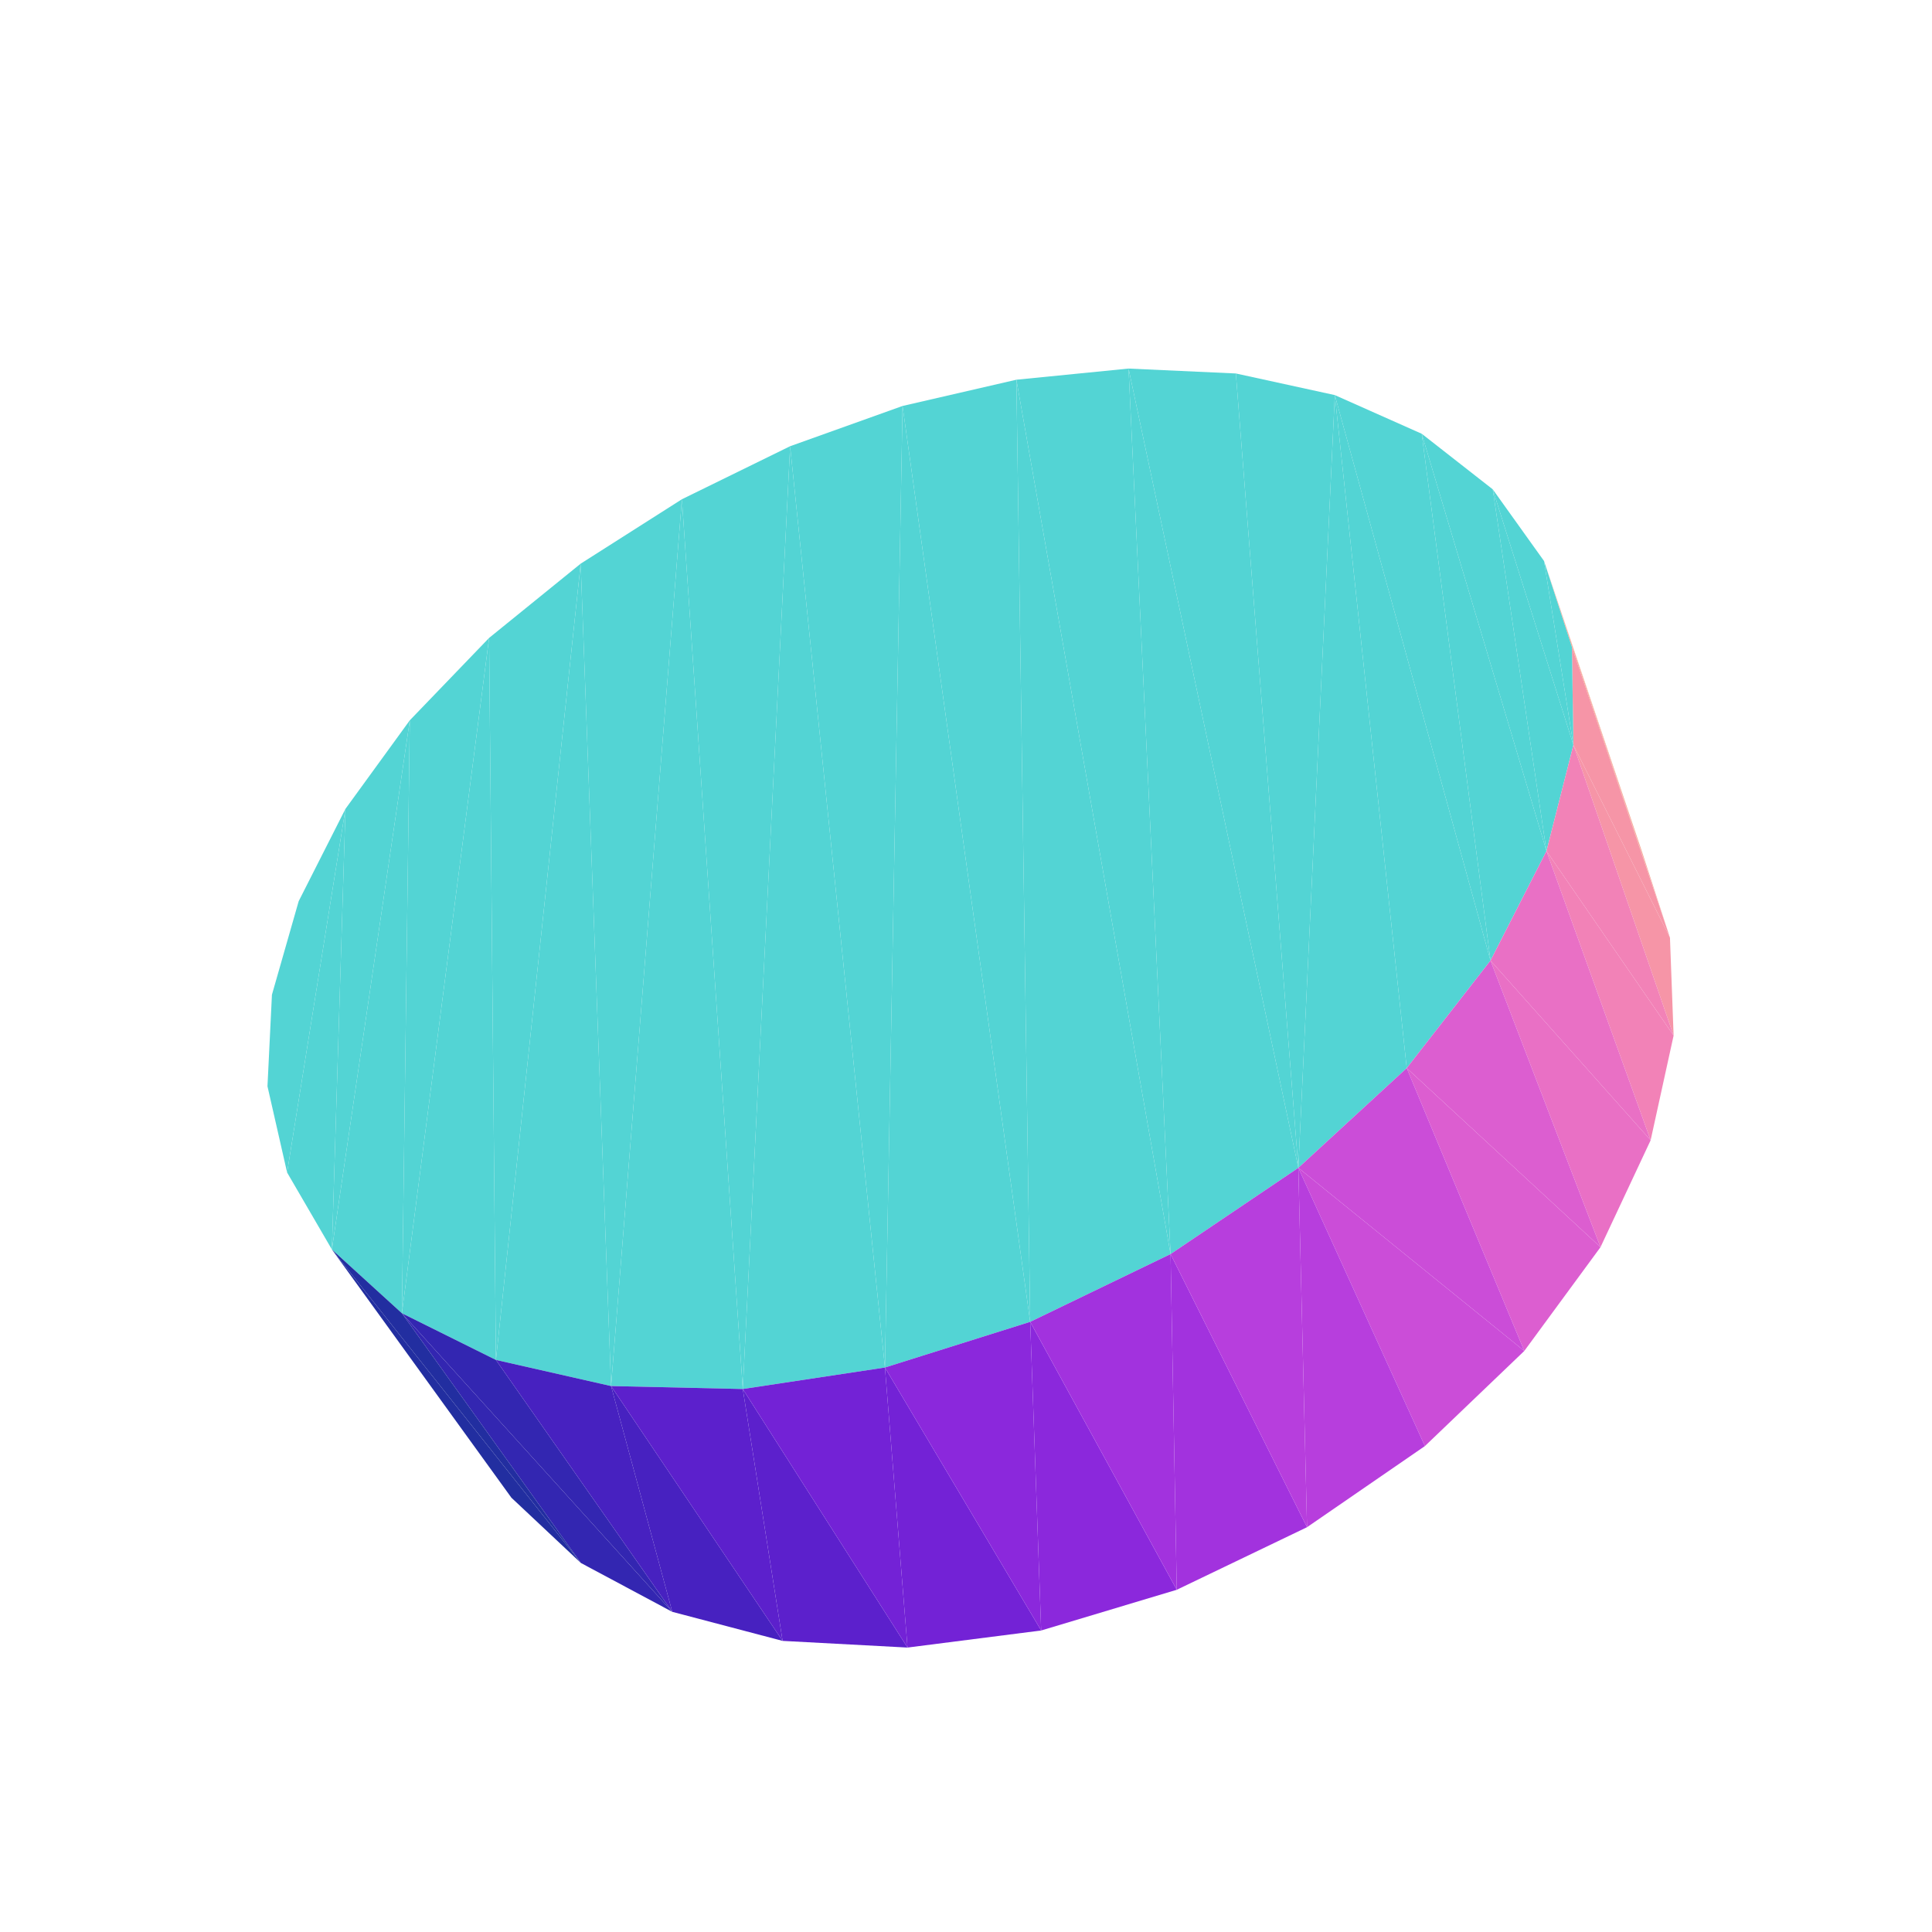
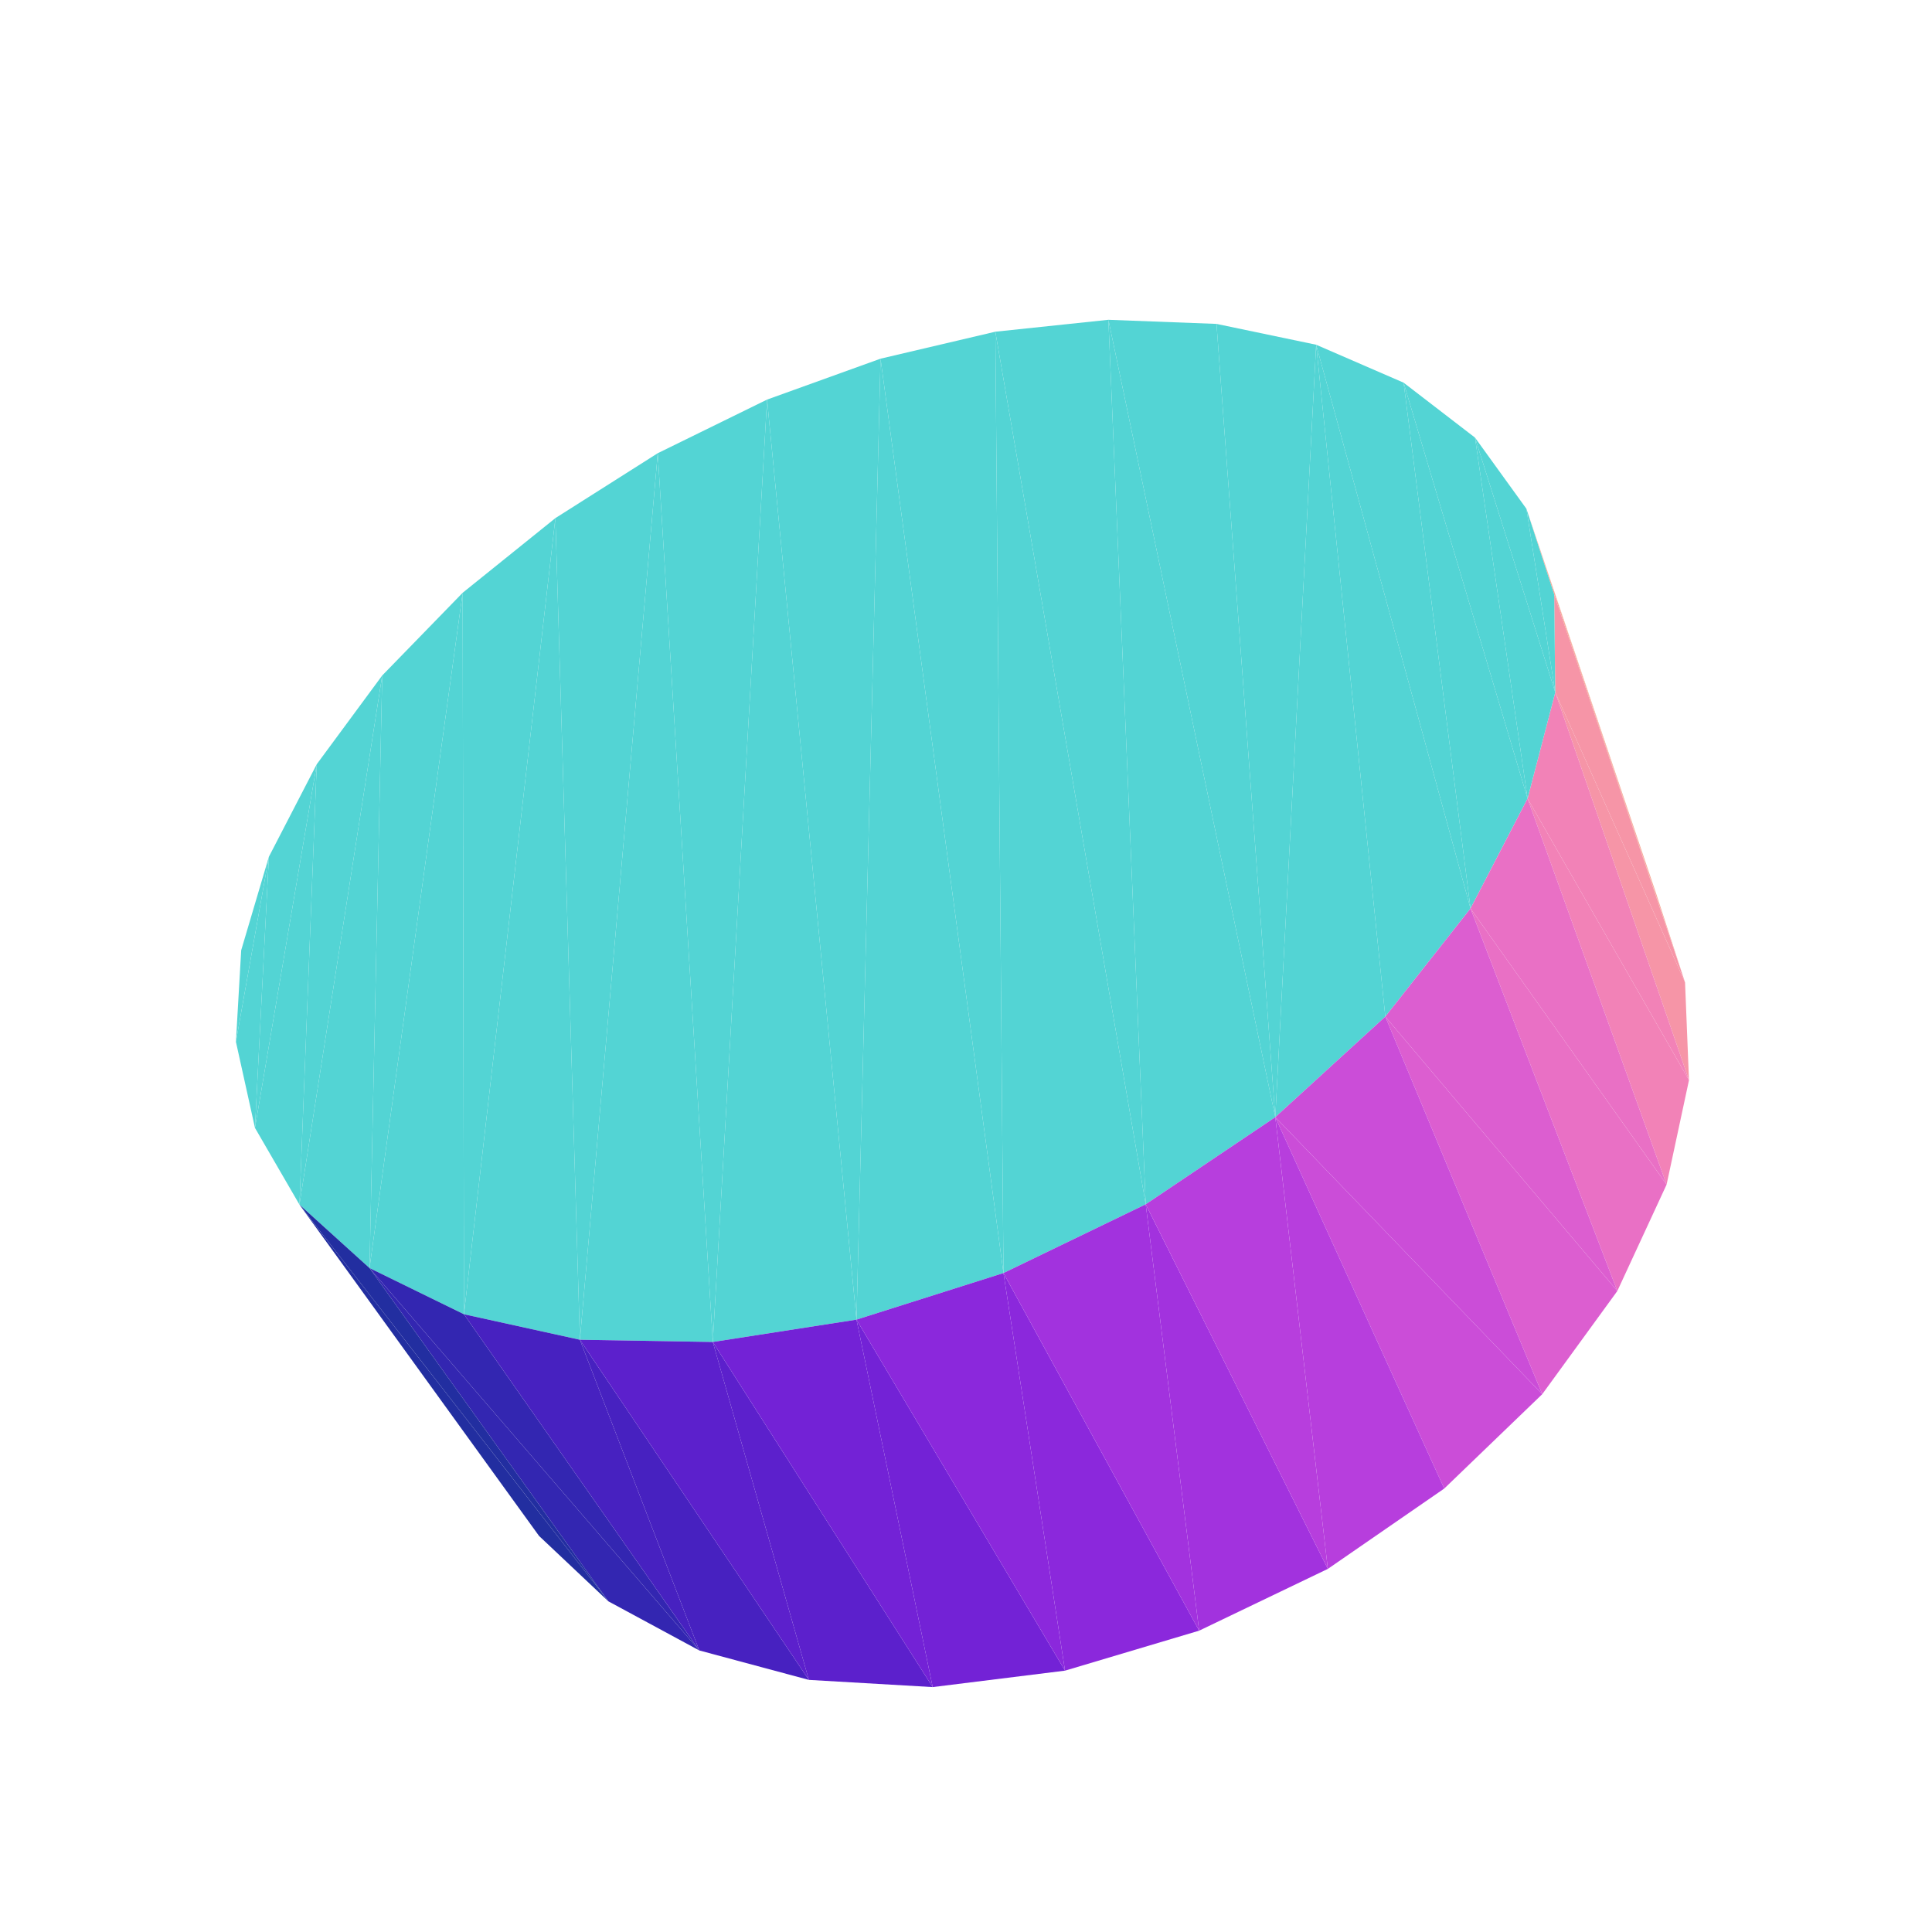
<svg xmlns="http://www.w3.org/2000/svg" viewBox="-250 -250 500 500" width="500" height="500">
-   <path d="M-160.593,-40.674L-164.108,73.364L-143.943,-63.584zM-143.943,-63.584L-145.984,89.87L-123.424,-84.906zM-172.701,-16.773L-175.7,53.441L-160.593,-40.674zM-123.424,-84.906L-121.654,101.95L-99.721,-104.126zM-99.721,-104.126L-91.856,108.709L-73.521,-120.796zM-180.778,31.134L-172.701,-16.773L-179.623,7.429zM-73.521,-120.796L-57.767,109.476L-45.517,-134.518zM-45.517,-134.518L-20.977,103.913L-16.418,-144.937zM-172.701,-16.773L-180.778,31.134L-175.7,53.441zM-16.418,-144.937L16.612,92.096L13.038,-151.73z" style="fill:rgb(83,212,212)" />
-   <path d="M149.589,-104.821L182.186,-7.326L174.844,-29.907z" style="fill:rgb(246,167,149)" />
-   <path d="M13.038,-151.73L52.944,74.554L42.069,-154.613zM-160.593,-40.674L-175.7,53.441L-164.108,73.364zM42.069,-154.613L86.011,52.236L69.839,-153.346z" style="fill:rgb(83,212,212)" />
-   <path d="M-99.668,154.495L-164.108,73.364L-117.648,137.608z" style="fill:rgb(34,46,160)" />
-   <path d="M-143.943,-63.584L-164.108,73.364L-145.984,89.87zM69.839,-153.346L86.011,52.236L95.449,-147.751zM95.449,-147.751L135.741,-1.411L117.942,-137.744z" style="fill:rgb(83,212,212)" />
-   <path d="M182.186,-7.326L149.589,-104.821L156.809,-82.542z" style="fill:rgb(246,167,149)" />
-   <path d="M182.186,-7.326L157.197,-57.204L183.128,18z" style="fill:rgb(246,149,167)" />
-   <path d="M-123.424,-84.906L-145.984,89.87L-121.654,101.95zM117.942,-137.744L150.226,-29.757L136.321,-123.364z" style="fill:rgb(83,212,212)" />
-   <path d="M-76.021,167.139L-145.984,89.87L-99.668,154.495z" style="fill:rgb(51,38,177)" />
-   <path d="M136.321,-123.364L157.197,-57.204L149.589,-104.821zM-99.721,-104.126L-121.654,101.95L-91.856,108.709z" style="fill:rgb(83,212,212)" />
-   <path d="M-164.108,73.364L-99.668,154.495L-145.984,89.87z" style="fill:rgb(34,46,160)" />
-   <path d="M157.197,-57.204L182.186,-7.326L156.809,-82.542z" style="fill:rgb(246,149,167)" />
-   <path d="M183.128,18L150.226,-29.757L177.184,45.095z" style="fill:rgb(242,130,183)" />
-   <path d="M-73.521,-120.796L-91.856,108.709L-57.767,109.476zM149.589,-104.821L157.197,-57.204L156.809,-82.542z" style="fill:rgb(83,212,212)" />
-   <path d="M-91.856,108.709L-76.021,167.139L-47.463,174.659z" style="fill:rgb(71,33,192)" />
-   <path d="M-45.517,-134.518L-57.767,109.476L-20.977,103.913zM136.321,-123.364L150.226,-29.757L157.197,-57.204z" style="fill:rgb(83,212,212)" />
-   <path d="M-145.984,89.87L-76.021,167.139L-121.654,101.95z" style="fill:rgb(51,38,177)" />
-   <path d="M150.226,-29.757L183.128,18L157.197,-57.204z" style="fill:rgb(242,130,183)" />
-   <path d="M177.184,45.095L135.741,-1.411L164.211,72.76z" style="fill:rgb(233,112,197)" />
-   <path d="M117.942,-137.744L135.741,-1.411L150.226,-29.757zM-16.418,-144.937L-20.977,103.913L16.612,92.096zM95.449,-147.751L114.058,26.424L135.741,-1.411zM13.038,-151.73L16.612,92.096L52.944,74.554z" style="fill:rgb(83,212,212)" />
-   <path d="M-57.767,109.476L-47.463,174.659L-15.137,176.388z" style="fill:rgb(92,32,204)" />
-   <path d="M-76.021,167.139L-91.856,108.709L-121.654,101.95z" style="fill:rgb(71,33,192)" />
-   <path d="M42.069,-154.613L52.944,74.554L86.011,52.236z" style="fill:rgb(83,212,212)" />
-   <path d="M164.211,72.76L114.058,26.424L144.488,99.622z" style="fill:rgb(220,94,208)" />
-   <path d="M95.449,-147.751L86.011,52.236L114.058,26.424z" style="fill:rgb(83,212,212)" />
-   <path d="M135.741,-1.411L177.184,45.095L150.226,-29.757z" style="fill:rgb(233,112,197)" />
-   <path d="M-20.977,103.913L-15.137,176.388L19.454,171.969z" style="fill:rgb(115,34,214)" />
-   <path d="M144.488,99.622L86.011,52.236L118.767,124.241z" style="fill:rgb(203,77,216)" />
-   <path d="M-47.463,174.659L-57.767,109.476L-91.856,108.709z" style="fill:rgb(92,32,204)" />
-   <path d="M86.011,52.236L88.259,145.238L118.767,124.241z" style="fill:rgb(183,62,221)" />
-   <path d="M16.612,92.096L19.454,171.969L54.547,161.433z" style="fill:rgb(139,40,220)" />
-   <path d="M52.944,74.554L54.547,161.433L88.259,145.238z" style="fill:rgb(162,50,222)" />
-   <path d="M114.058,26.424L164.211,72.76L135.741,-1.411z" style="fill:rgb(220,94,208)" />
-   <path d="M-15.137,176.388L-20.977,103.913L-57.767,109.476z" style="fill:rgb(115,34,214)" />
-   <path d="M86.011,52.236L144.488,99.622L114.058,26.424z" style="fill:rgb(203,77,216)" />
-   <path d="M19.454,171.969L16.612,92.096L-20.977,103.913z" style="fill:rgb(139,40,220)" />
-   <path d="M88.259,145.238L86.011,52.236L52.944,74.554z" style="fill:rgb(183,62,221)" />
-   <path d="M54.547,161.433L52.944,74.554L16.612,92.096z" style="fill:rgb(162,50,222)" />
+   <path d="M-168.024,-52.219L-172.501,61.758L-151.082,-75.187zM-151.082,-75.187L-154.367,78.172L-130.265,-96.59zM-180.409,-28.282L-184.015,41.898L-168.024,-52.219zM-130.265,-96.59L-129.929,90.128L-106.264,-115.915zM-188.942,19.626L-180.409,-28.282L-187.58,-4.067zM-106.264,-115.915L-99.92,96.729L-79.771,-132.713zM-79.771,-132.713L-65.522,97.305L-51.484,-146.586z" style="fill:rgb(83,212,212)" />
+   <path d="M145.032,-118.337L186.089,4.243L178.736,-18.364z" style="fill:rgb(246,167,149)" />
+   <path d="M-51.484,-146.586L-28.339,91.521L-22.117,-157.174zM-180.409,-28.282L-188.942,19.626L-184.015,41.898zM-22.117,-157.174L9.7,79.464L7.592,-164.155z" style="fill:rgb(83,212,212)" />
+   <path d="M-92.553,164.422L-172.501,61.758L-110.497,147.496z" style="fill:rgb(34,46,160)" />
+   <path d="M7.592,-164.155L46.509,61.675L36.855,-167.237zM-168.024,-52.219L-184.015,41.898L-172.501,61.758zM36.855,-167.237L80.045,39.122L64.833,-166.175z" style="fill:rgb(83,212,212)" />
+   <path d="M186.089,4.243L152.5,-70.825L187.108,29.544z" style="fill:rgb(246,149,167)" />
+   <path d="M-151.082,-75.187L-172.501,61.758L-154.367,78.172z" style="fill:rgb(83,212,212)" />
+   <path d="M-69.024,177.134L-154.367,78.172L-92.553,164.422z" style="fill:rgb(51,38,177)" />
+   <path d="M186.089,4.243L145.032,-118.337L152.221,-96.139z" style="fill:rgb(246,167,149)" />
+   <path d="M64.833,-166.175L80.045,39.122L90.621,-160.783zM90.621,-160.783L130.567,-14.892L113.254,-150.965zM-130.265,-96.59L-154.367,78.172L-129.929,90.128zM113.254,-150.965L145.334,-43.34L131.728,-136.75z" style="fill:rgb(83,212,212)" />
+   <path d="M187.108,29.544L145.334,-43.34L181.315,56.566z" style="fill:rgb(242,130,183)" />
+   <path d="M-172.501,61.758L-92.553,164.422L-154.367,78.172z" style="fill:rgb(34,46,160)" />
+   <path d="M152.5,-70.825L186.089,4.243L152.221,-96.139z" style="fill:rgb(246,149,167)" />
+   <path d="M131.728,-136.75L152.5,-70.825L145.032,-118.337zM-106.264,-115.915L-129.929,90.128L-99.92,96.729z" style="fill:rgb(83,212,212)" />
+   <path d="M-99.92,96.729L-69.024,177.134L-40.667,184.755z" style="fill:rgb(71,33,192)" />
+   <path d="M181.315,56.566L130.567,-14.892L168.566,84.108z" style="fill:rgb(233,112,197)" />
+   <path d="M-79.771,-132.713L-99.92,96.729L-65.522,97.305zM145.032,-118.337L152.5,-70.825L152.221,-96.139z" style="fill:rgb(83,212,212)" />
+   <path d="M-154.367,78.172L-69.024,177.134L-129.929,90.128z" style="fill:rgb(51,38,177)" />
+   <path d="M145.334,-43.34L187.108,29.544L152.5,-70.825z" style="fill:rgb(242,130,183)" />
+   <path d="M-65.522,97.305L-40.667,184.755L-8.62,186.617z" style="fill:rgb(92,32,204)" />
+   <path d="M-51.484,-146.586L-65.522,97.305L-28.339,91.521zM131.728,-136.75L145.334,-43.34L152.5,-70.825z" style="fill:rgb(83,212,212)" />
+   <path d="M168.566,84.108L108.52,13.103L149.138,110.808z" style="fill:rgb(220,94,208)" />
+   <path d="M113.254,-150.965L130.567,-14.892L145.334,-43.34zM-22.117,-157.174L-28.339,91.521L9.7,79.464z" style="fill:rgb(83,212,212)" />
+   <path d="M-69.024,177.134L-99.92,96.729L-129.929,90.128z" style="fill:rgb(71,33,192)" />
+   <path d="M-28.339,91.521L-8.62,186.617L25.629,182.362z" style="fill:rgb(115,34,214)" />
+   <path d="M90.621,-160.783L108.52,13.103L130.567,-14.892zM7.592,-164.155L9.7,79.464L46.509,61.675z" style="fill:rgb(83,212,212)" />
+   <path d="M130.567,-14.892L181.315,56.566L145.334,-43.34z" style="fill:rgb(233,112,197)" />
+   <path d="M149.138,110.808L80.045,39.122L123.769,135.235z" style="fill:rgb(203,77,216)" />
+   <path d="M36.855,-167.237L46.509,61.675L80.045,39.122z" style="fill:rgb(83,212,212)" />
+   <path d="M80.045,39.122L93.648,156.027L123.769,135.235z" style="fill:rgb(183,62,221)" />
+   <path d="M9.7,79.464L25.629,182.362L60.337,172.017z" style="fill:rgb(139,40,220)" />
+   <path d="M90.621,-160.783L80.045,39.122L108.52,13.103z" style="fill:rgb(83,212,212)" />
+   <path d="M46.509,61.675L60.337,172.017L93.648,156.027z" style="fill:rgb(162,50,222)" />
+   <path d="M-40.667,184.755L-65.522,97.305L-99.92,96.729z" style="fill:rgb(92,32,204)" />
+   <path d="M108.52,13.103L168.566,84.108L130.567,-14.892z" style="fill:rgb(220,94,208)" />
+   <path d="M-8.62,186.617L-28.339,91.521L-65.522,97.305z" style="fill:rgb(115,34,214)" />
+   <path d="M80.045,39.122L149.138,110.808L108.52,13.103z" style="fill:rgb(203,77,216)" />
+   <path d="M25.629,182.362L9.7,79.464L-28.339,91.521z" style="fill:rgb(139,40,220)" />
+   <path d="M93.648,156.027L80.045,39.122L46.509,61.675z" style="fill:rgb(183,62,221)" />
+   <path d="M60.337,172.017L46.509,61.675L9.7,79.464z" style="fill:rgb(162,50,222)" />
</svg>
